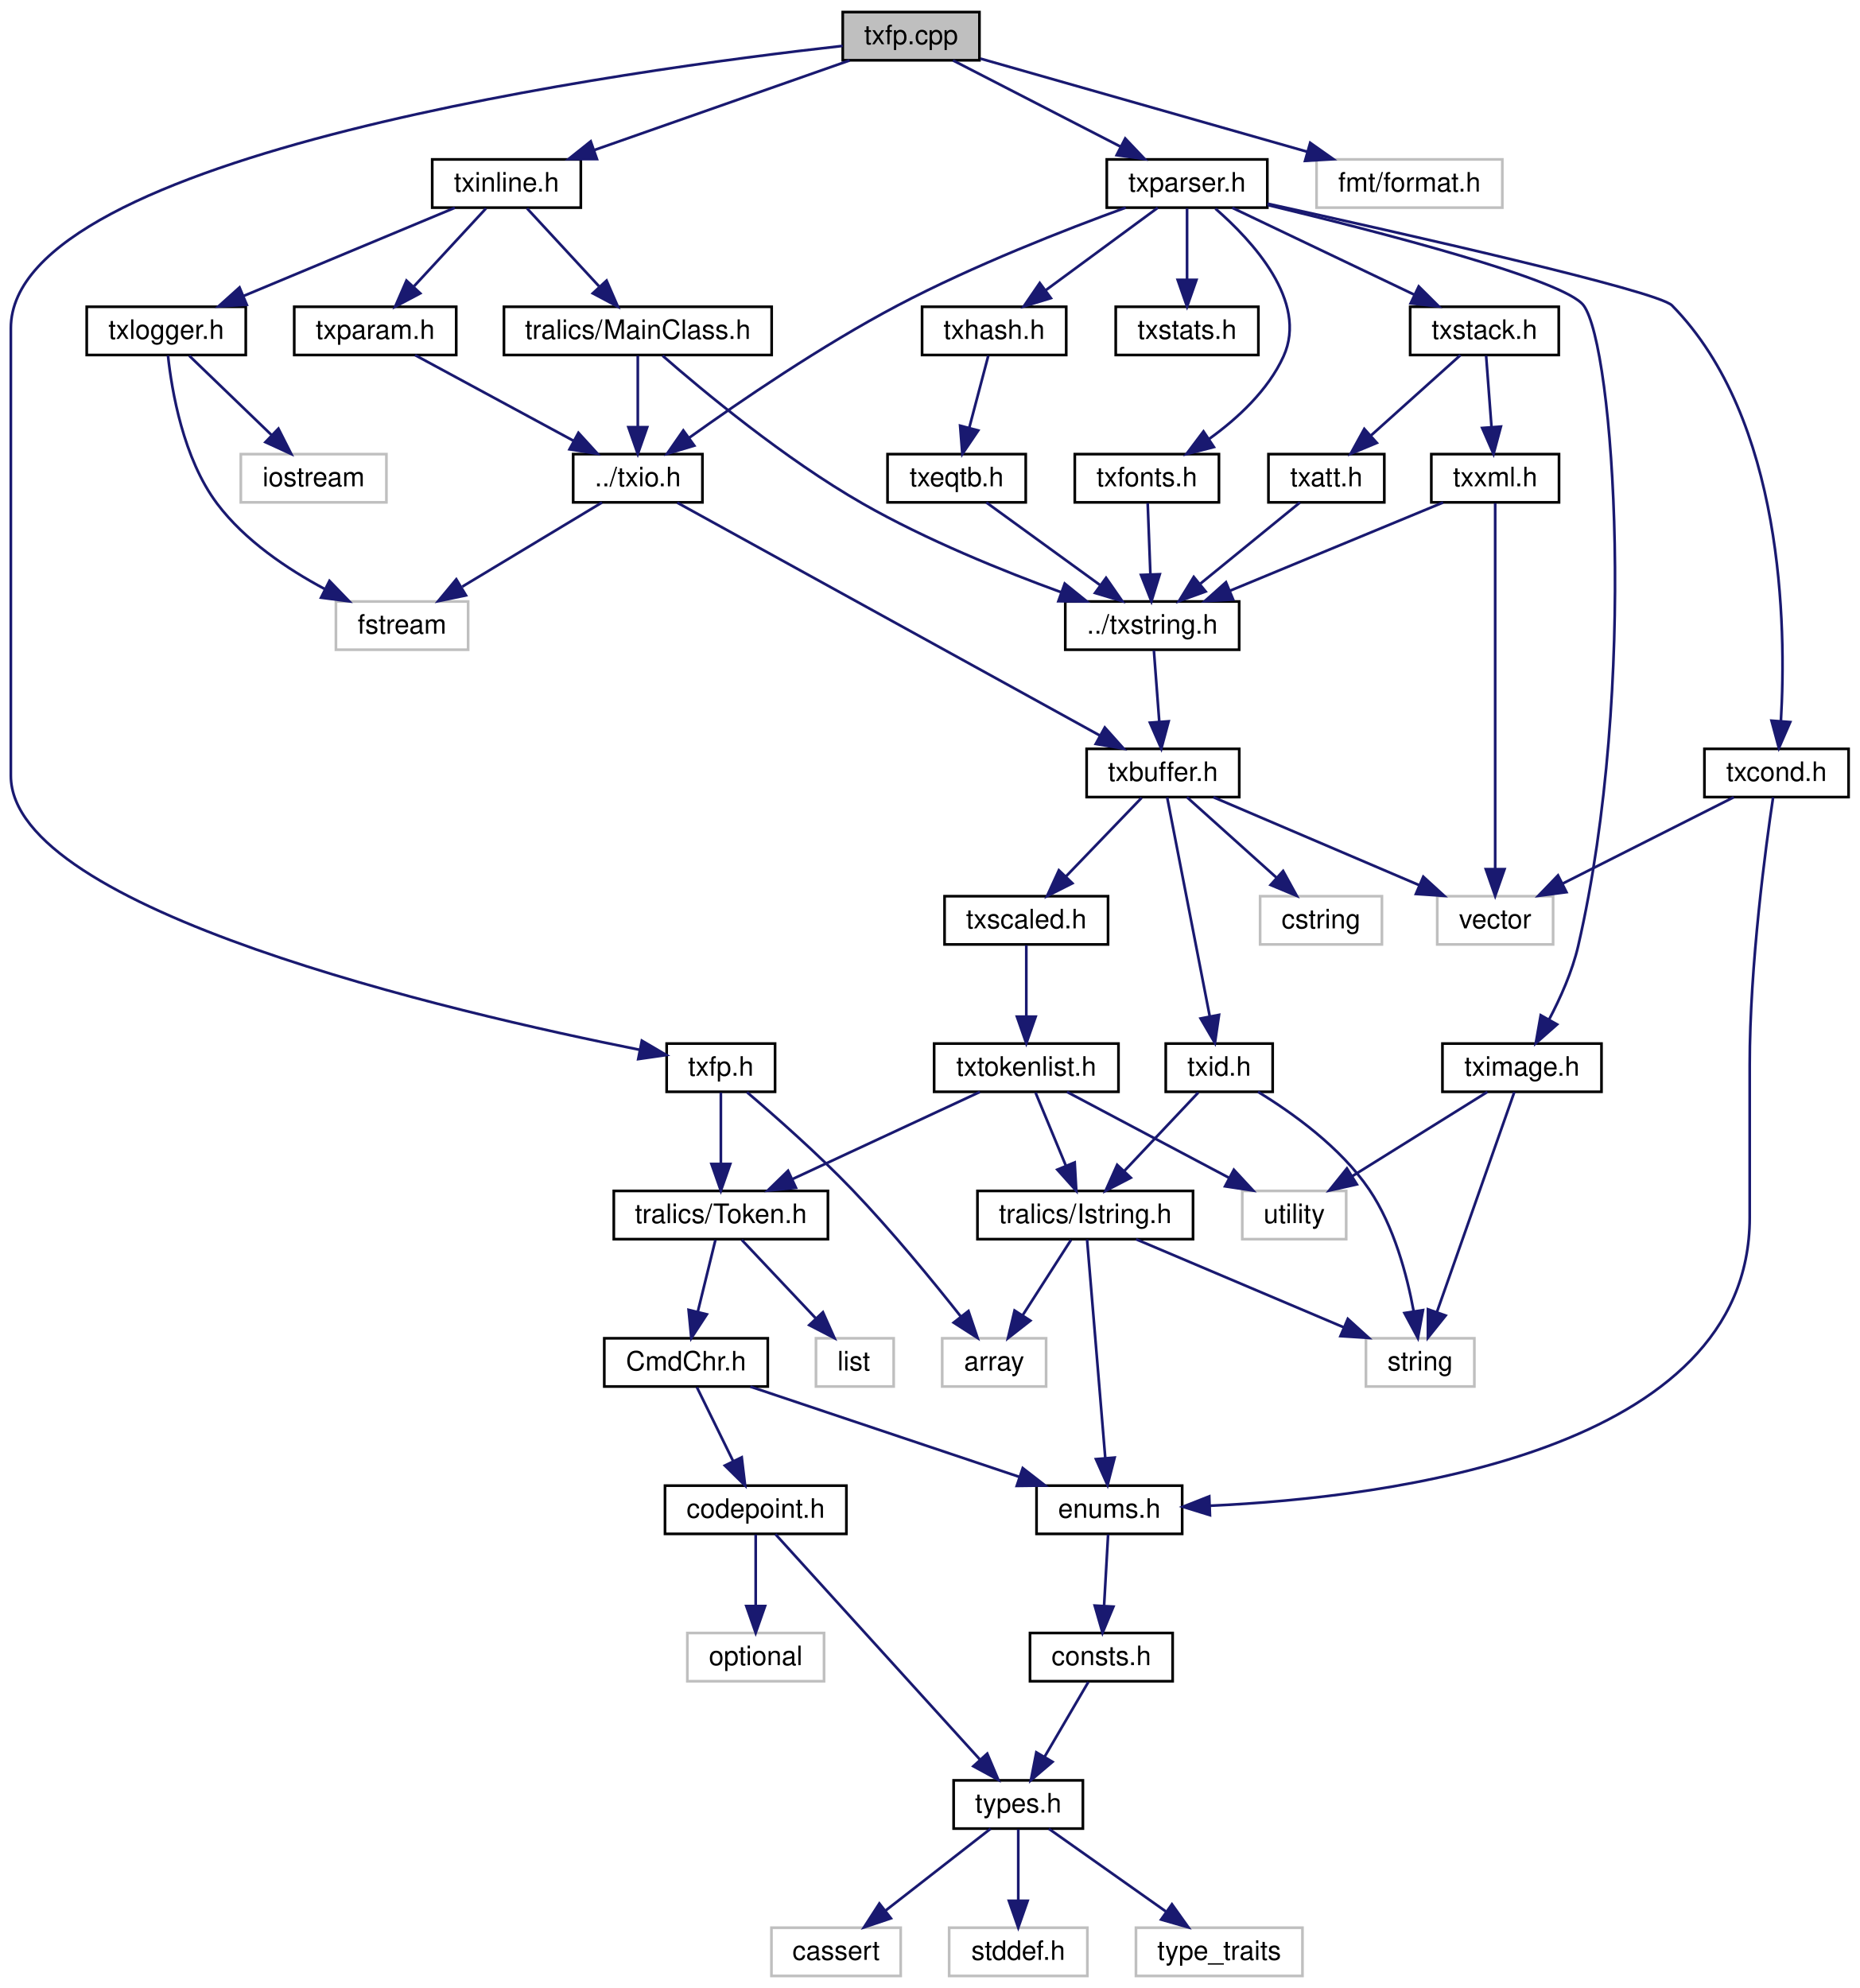
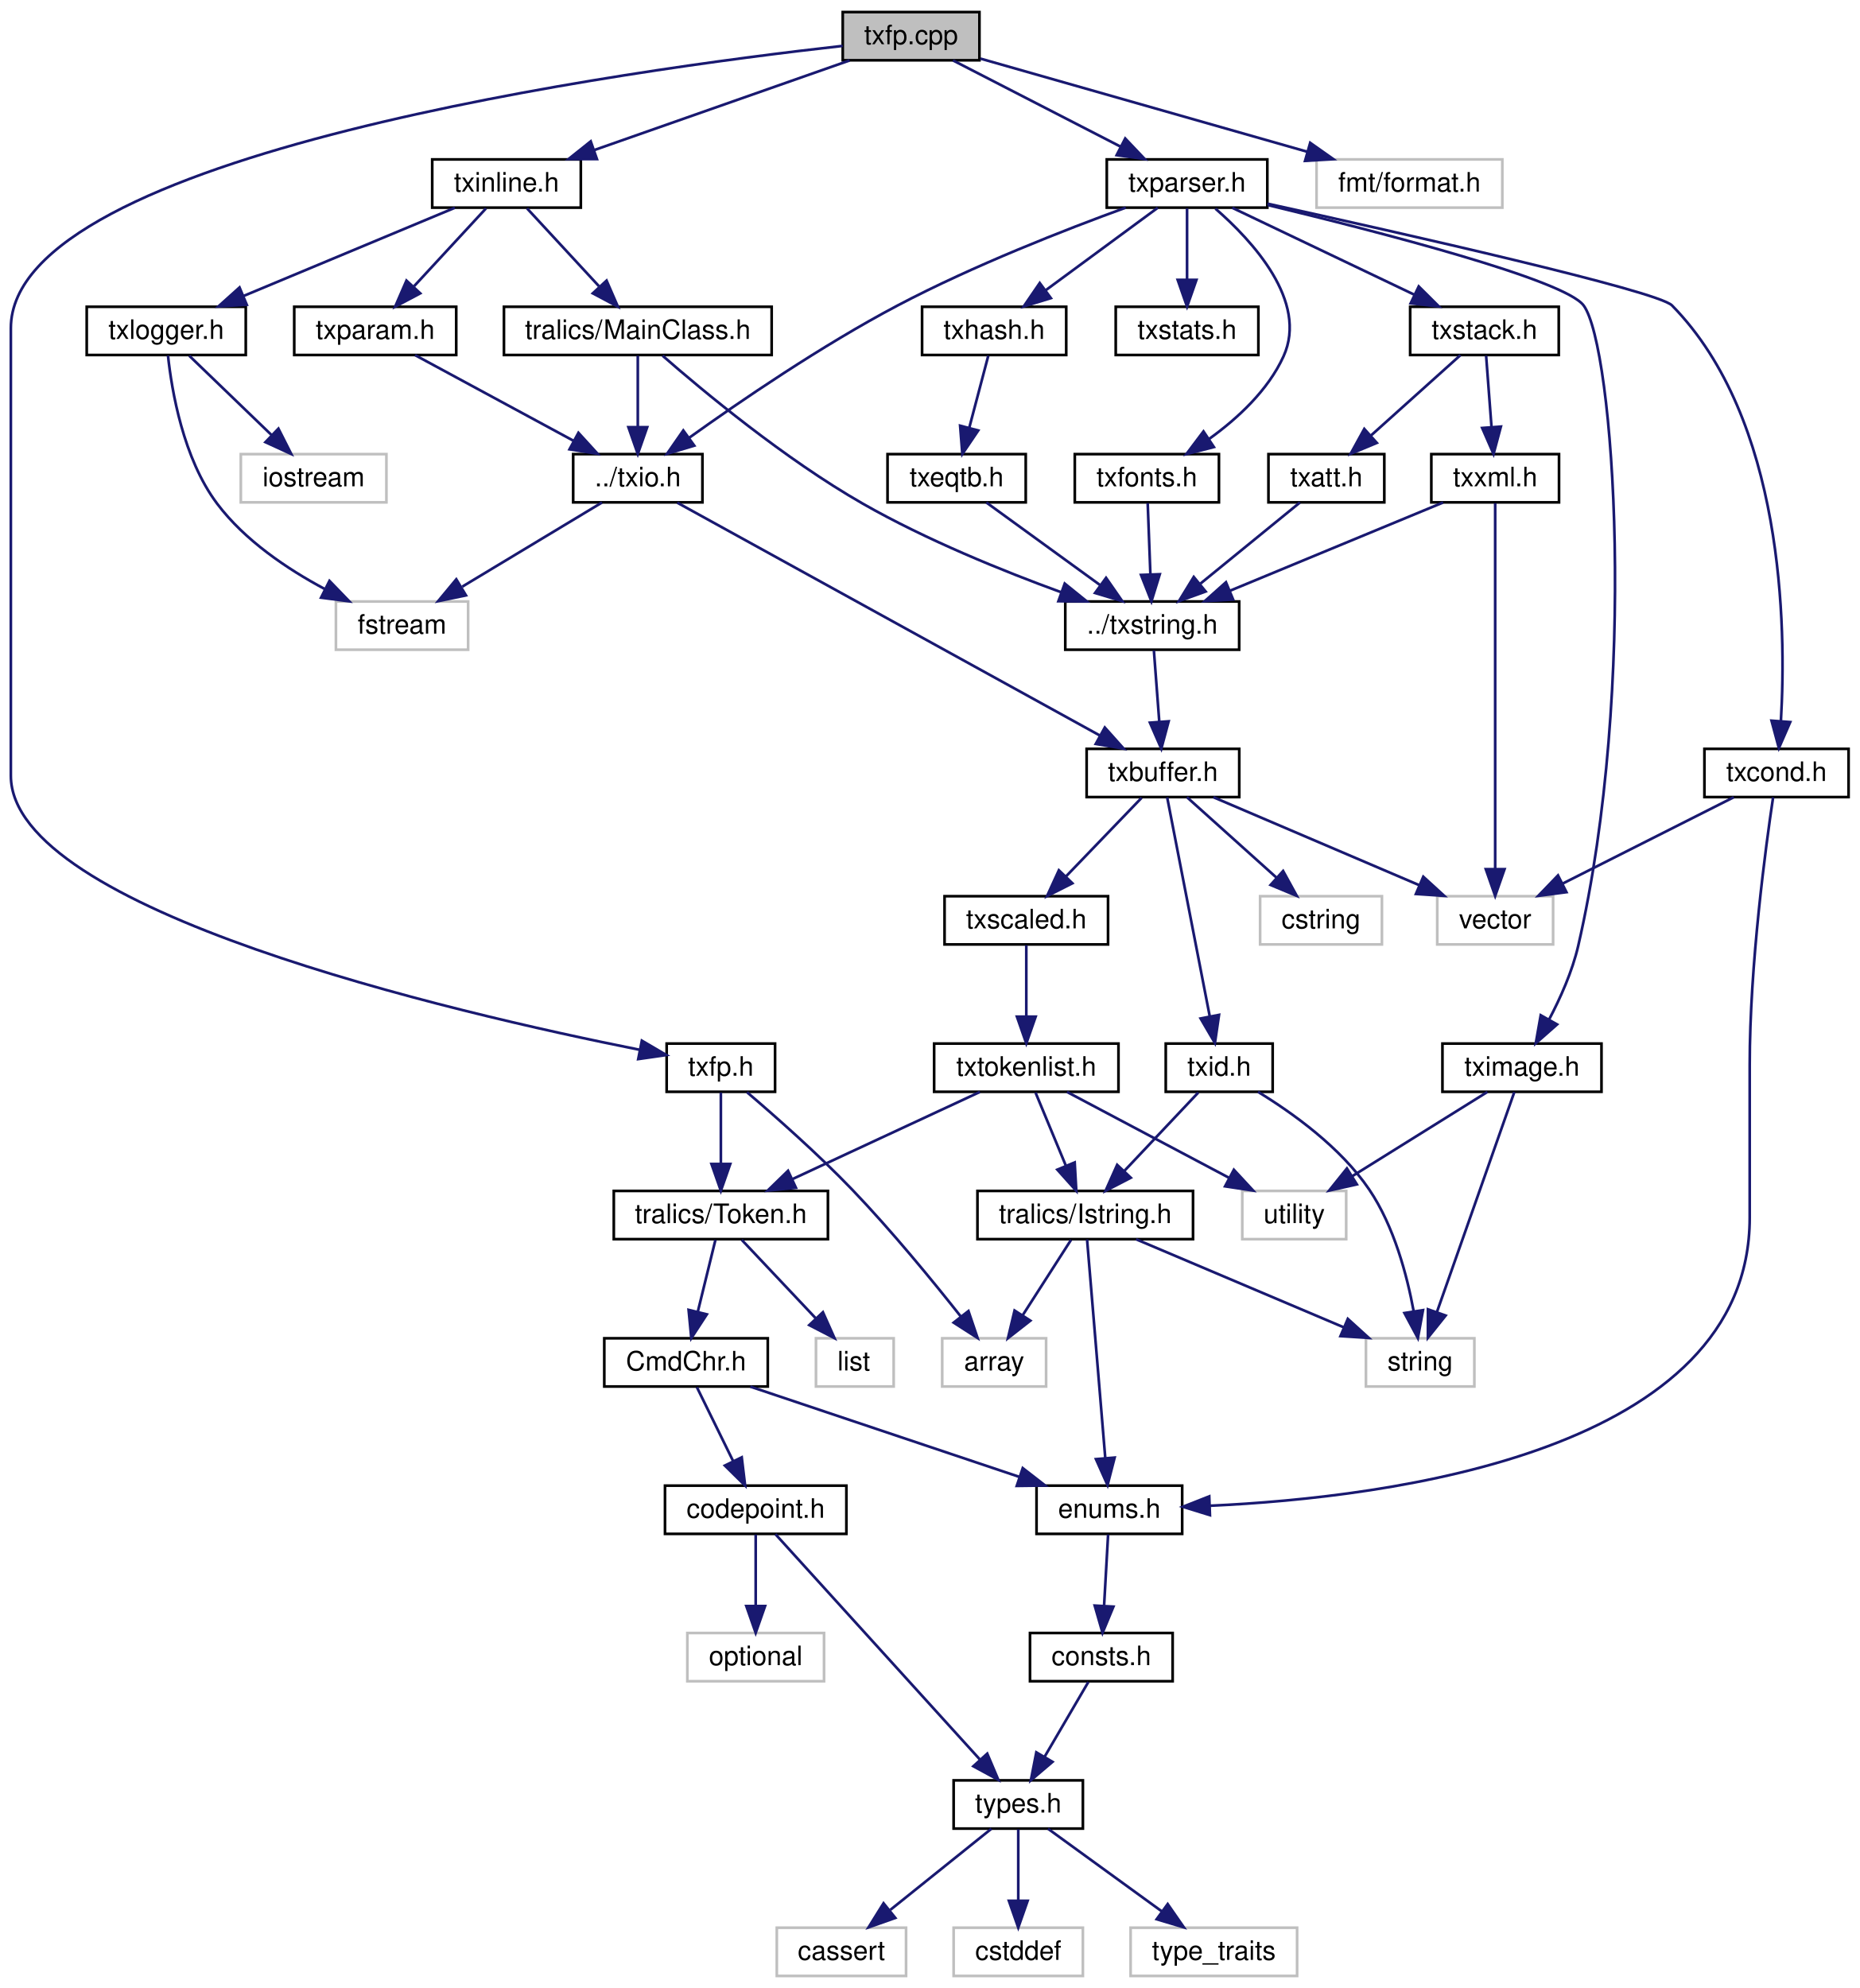
<svg xmlns="http://www.w3.org/2000/svg" xmlns:xlink="http://www.w3.org/1999/xlink" width="694pt" height="742pt" viewBox="0.00 0.00 693.90 742.00">
  <g id="graph0" class="graph" transform="scale(1 1) rotate(0) translate(4 738)">
    <g id="node1" class="node">
      <g id="a_node1">
        <a xlink:title=" ">
          <polygon fill="#bfbfbf" stroke="black" points="310.49,-715.5 310.49,-733.5 361.51,-733.5 361.51,-715.5 310.49,-715.5" />
          <text text-anchor="middle" x="336" y="-721.5" font-family="Helvetica,sans-Serif" font-size="10.00">txfp.cpp</text>
        </a>
      </g>
    </g>
    <g id="node2" class="node">
      <g id="a_node2">
        <a xlink:href="../../d0/de6/txfp_8h.html" target="_top" xlink:title=" ">
          <polygon fill="none" stroke="black" points="244.77,-330.5 244.77,-348.5 285.23,-348.5 285.23,-330.5 244.77,-330.5" />
          <text text-anchor="middle" x="265" y="-336.5" font-family="Helvetica,sans-Serif" font-size="10.00">txfp.h</text>
        </a>
      </g>
    </g>
    <g id="edge1" class="edge">
      <path fill="none" stroke="midnightblue" d="M310.47,-720.87C232.06,-712.11 0,-680.68 0,-615.5 0,-615.5 0,-615.5 0,-448.5 0,-398.29 165.2,-360.04 234.73,-346.17" />
      <polygon fill="midnightblue" stroke="midnightblue" points="235.51,-349.58 244.65,-344.22 234.16,-342.71 235.51,-349.58" />
    </g>
    <g id="node15" class="node">
      <g id="a_node15">
        <a xlink:href="../../d7/d79/txinline_8h.html" target="_top" xlink:title=" ">
          <polygon fill="none" stroke="black" points="157.27,-660.5 157.27,-678.5 212.73,-678.5 212.73,-660.5 157.27,-660.5" />
          <text text-anchor="middle" x="185" y="-666.5" font-family="Helvetica,sans-Serif" font-size="10.00">txinline.h</text>
        </a>
      </g>
    </g>
    <g id="edge15" class="edge">
      <path fill="none" stroke="midnightblue" d="M313.07,-715.45C287.68,-706.54 246.55,-692.1 217.77,-682" />
      <polygon fill="midnightblue" stroke="midnightblue" points="218.74,-678.63 208.15,-678.63 216.43,-685.24 218.74,-678.63" />
    </g>
    <g id="node32" class="node">
      <g id="a_node32">
        <a xlink:href="../../d2/d1b/txparser_8h.html" target="_top" xlink:title=" ">
          <polygon fill="none" stroke="black" points="409.04,-660.5 409.04,-678.5 468.96,-678.5 468.96,-660.5 409.04,-660.5" />
          <text text-anchor="middle" x="439" y="-666.5" font-family="Helvetica,sans-Serif" font-size="10.00">txparser.h</text>
        </a>
      </g>
    </g>
    <g id="edge40" class="edge">
      <path fill="none" stroke="midnightblue" d="M351.64,-715.45C368.28,-706.89 394.83,-693.23 414.3,-683.21" />
      <polygon fill="midnightblue" stroke="midnightblue" points="415.92,-686.31 423.21,-678.63 412.72,-680.09 415.92,-686.31" />
    </g>
    <g id="node42" class="node">
      <g id="a_node42">
        <a xlink:title=" ">
          <polygon fill="none" stroke="#bfbfbf" points="487.33,-660.5 487.33,-678.5 556.67,-678.5 556.67,-660.5 487.33,-660.5" />
          <text text-anchor="middle" x="522" y="-666.5" font-family="Helvetica,sans-Serif" font-size="10.00">fmt/format.h</text>
        </a>
      </g>
    </g>
    <g id="edge60" class="edge">
      <path fill="none" stroke="midnightblue" d="M361.86,-716.13C393.52,-707.11 447.41,-691.75 483.84,-681.37" />
      <polygon fill="midnightblue" stroke="midnightblue" points="484.96,-684.69 493.62,-678.59 483.04,-677.96 484.96,-684.69" />
    </g>
    <g id="node3" class="node">
      <g id="a_node3">
        <a xlink:href="../../dd/dcd/_token_8h.html" target="_top" xlink:title=" ">
          <polygon fill="none" stroke="black" points="225.04,-275.5 225.04,-293.5 304.96,-293.5 304.96,-275.5 225.04,-275.5" />
          <text text-anchor="middle" x="265" y="-281.5" font-family="Helvetica,sans-Serif" font-size="10.00">tralics/Token.h</text>
        </a>
      </g>
    </g>
    <g id="edge2" class="edge">
      <path fill="none" stroke="midnightblue" d="M265,-330.22C265,-323.18 265,-312.81 265,-303.83" />
      <polygon fill="midnightblue" stroke="midnightblue" points="268.5,-303.55 265,-293.55 261.5,-303.55 268.5,-303.55" />
    </g>
    <g id="node14" class="node">
      <g id="a_node14">
        <a xlink:title=" ">
          <polygon fill="none" stroke="#bfbfbf" points="347.61,-220.5 347.61,-238.5 386.39,-238.5 386.39,-220.5 347.61,-220.5" />
          <text text-anchor="middle" x="367" y="-226.5" font-family="Helvetica,sans-Serif" font-size="10.00">array</text>
        </a>
      </g>
    </g>
    <g id="edge14" class="edge">
      <path fill="none" stroke="midnightblue" d="M274.76,-330.34C284.91,-321.69 301.11,-307.44 314,-294 328.7,-278.67 344.1,-259.87 354.49,-246.71" />
      <polygon fill="midnightblue" stroke="midnightblue" points="357.41,-248.66 360.81,-238.62 351.89,-244.35 357.41,-248.66" />
    </g>
    <g id="node4" class="node">
      <g id="a_node4">
        <a xlink:href="../../d2/d68/_cmd_chr_8h.html" target="_top" xlink:title=" ">
          <polygon fill="none" stroke="black" points="221.49,-220.5 221.49,-238.5 282.51,-238.5 282.51,-220.5 221.49,-220.5" />
          <text text-anchor="middle" x="252" y="-226.5" font-family="Helvetica,sans-Serif" font-size="10.00">CmdChr.h</text>
        </a>
      </g>
    </g>
    <g id="edge3" class="edge">
      <path fill="none" stroke="midnightblue" d="M262.97,-275.22C261.22,-268.1 258.64,-257.58 256.42,-248.53" />
      <polygon fill="midnightblue" stroke="midnightblue" points="259.76,-247.43 253.97,-238.55 252.96,-249.1 259.76,-247.43" />
    </g>
    <g id="node13" class="node">
      <g id="a_node13">
        <a xlink:title=" ">
          <polygon fill="none" stroke="#bfbfbf" points="300.5,-220.5 300.5,-238.5 329.5,-238.5 329.5,-220.5 300.5,-220.5" />
          <text text-anchor="middle" x="314.61" y="-226.5" font-family="Helvetica,sans-Serif" font-size="10.00">list</text>
        </a>
      </g>
    </g>
    <g id="edge13" class="edge">
      <path fill="none" stroke="midnightblue" d="M272.81,-275.22C280.19,-267.39 291.45,-255.46 300.48,-245.89" />
      <polygon fill="midnightblue" stroke="midnightblue" points="303.09,-248.23 307.41,-238.55 298,-243.42 303.09,-248.23" />
    </g>
    <g id="node5" class="node">
      <g id="a_node5">
        <a xlink:href="../../d8/d47/codepoint_8h.html" target="_top" xlink:title=" ">
          <polygon fill="none" stroke="black" points="244.15,-165.5 244.15,-183.5 311.85,-183.5 311.85,-165.5 244.15,-165.5" />
          <text text-anchor="middle" x="278" y="-171.5" font-family="Helvetica,sans-Serif" font-size="10.00">codepoint.h</text>
        </a>
      </g>
    </g>
    <g id="edge4" class="edge">
      <path fill="none" stroke="midnightblue" d="M256.06,-220.22C259.67,-212.86 265.06,-201.88 269.59,-192.64" />
      <polygon fill="midnightblue" stroke="midnightblue" points="272.79,-194.07 274.05,-183.55 266.5,-190.99 272.79,-194.07" />
    </g>
    <g id="node11" class="node">
      <g id="a_node11">
        <a xlink:href="../../d0/d0b/enums_8h.html" target="_top" xlink:title=" ">
          <polygon fill="none" stroke="black" points="382.82,-165.5 382.82,-183.5 437.18,-183.5 437.18,-165.5 382.82,-165.5" />
          <text text-anchor="middle" x="410" y="-171.5" font-family="Helvetica,sans-Serif" font-size="10.00">enums.h</text>
        </a>
      </g>
    </g>
    <g id="edge10" class="edge">
      <path fill="none" stroke="midnightblue" d="M276,-220.45C302.76,-211.47 346.23,-196.89 376.37,-186.78" />
      <polygon fill="midnightblue" stroke="midnightblue" points="377.67,-190.04 386.04,-183.54 375.44,-183.4 377.67,-190.04" />
    </g>
    <g id="node6" class="node">
      <g id="a_node6">
        <a xlink:href="../../d9/d49/types_8h.html" target="_top" xlink:title=" ">
          <polygon fill="none" stroke="black" points="351.88,-55.5 351.88,-73.5 400.12,-73.5 400.12,-55.5 351.88,-55.5" />
          <text text-anchor="middle" x="376" y="-61.5" font-family="Helvetica,sans-Serif" font-size="10.00">types.h</text>
        </a>
      </g>
    </g>
    <g id="edge5" class="edge">
      <path fill="none" stroke="midnightblue" d="M285.37,-165.38C301.54,-147.56 340.41,-104.72 361.61,-81.36" />
      <polygon fill="midnightblue" stroke="midnightblue" points="364.42,-83.47 368.55,-73.71 359.24,-78.77 364.42,-83.47" />
    </g>
    <g id="node10" class="node">
      <g id="a_node10">
        <a xlink:title=" ">
          <polygon fill="none" stroke="#bfbfbf" points="252.49,-110.5 252.49,-128.5 303.51,-128.5 303.51,-110.5 252.49,-110.5" />
          <text text-anchor="middle" x="278" y="-116.5" font-family="Helvetica,sans-Serif" font-size="10.00">optional</text>
        </a>
      </g>
    </g>
    <g id="edge9" class="edge">
      <path fill="none" stroke="midnightblue" d="M278,-165.22C278,-158.18 278,-147.81 278,-138.83" />
      <polygon fill="midnightblue" stroke="midnightblue" points="281.5,-138.55 278,-128.55 274.5,-138.55 281.5,-138.55" />
    </g>
    <g id="node7" class="node">
      <g id="a_node7">
        <a xlink:title=" ">
-           <polygon fill="none" stroke="#bfbfbf" points="283.88,-0.5 283.88,-18.5 332.12,-18.5 332.12,-0.5 283.88,-0.5" />
-           <text text-anchor="middle" x="308" y="-6.5" font-family="Helvetica,sans-Serif" font-size="10.00">cassert</text>
+           <polygon fill="none" stroke="#bfbfbf" points="285.88,-0.5 285.88,-18.5 334.12,-18.5 334.12,-0.5 285.88,-0.5" />
+           <text text-anchor="middle" x="310" y="-6.5" font-family="Helvetica,sans-Serif" font-size="10.00">cassert</text>
        </a>
      </g>
    </g>
    <g id="edge6" class="edge">
-       <path fill="none" stroke="midnightblue" d="M365.67,-55.45C355.29,-47.36 339.05,-34.7 326.45,-24.88" />
-       <polygon fill="midnightblue" stroke="midnightblue" points="328.46,-22.01 318.42,-18.63 324.16,-27.53 328.46,-22.01" />
+       <path fill="none" stroke="midnightblue" d="M365.98,-55.45C355.99,-47.43 340.44,-34.95 328.26,-25.17" />
+       <polygon fill="midnightblue" stroke="midnightblue" points="330.11,-22.16 320.12,-18.63 325.72,-27.62 330.11,-22.16" />
    </g>
    <g id="node8" class="node">
      <g id="a_node8">
        <a xlink:title=" ">
-           <polygon fill="none" stroke="#bfbfbf" points="350.21,-0.5 350.21,-18.5 401.79,-18.5 401.79,-0.5 350.21,-0.5" />
-           <text text-anchor="middle" x="376" y="-6.5" font-family="Helvetica,sans-Serif" font-size="10.00">stddef.h</text>
+           <polygon fill="none" stroke="#bfbfbf" points="351.88,-0.5 351.88,-18.5 400.12,-18.5 400.12,-0.5 351.88,-0.5" />
+           <text text-anchor="middle" x="376" y="-6.5" font-family="Helvetica,sans-Serif" font-size="10.00">cstddef</text>
        </a>
      </g>
    </g>
    <g id="edge7" class="edge">
      <path fill="none" stroke="midnightblue" d="M376,-55.22C376,-48.18 376,-37.81 376,-28.83" />
      <polygon fill="midnightblue" stroke="midnightblue" points="379.5,-28.55 376,-18.55 372.5,-28.55 379.5,-28.55" />
    </g>
    <g id="node9" class="node">
      <g id="a_node9">
        <a xlink:title=" ">
-           <polygon fill="none" stroke="#bfbfbf" points="419.93,-0.5 419.93,-18.5 482.07,-18.5 482.07,-0.5 419.93,-0.5" />
-           <text text-anchor="middle" x="451" y="-6.5" font-family="Helvetica,sans-Serif" font-size="10.00">type_traits</text>
+           <polygon fill="none" stroke="#bfbfbf" points="417.93,-0.5 417.93,-18.5 480.07,-18.5 480.07,-0.5 417.93,-0.5" />
+           <text text-anchor="middle" x="449" y="-6.5" font-family="Helvetica,sans-Serif" font-size="10.00">type_traits</text>
        </a>
      </g>
    </g>
    <g id="edge8" class="edge">
-       <path fill="none" stroke="midnightblue" d="M387.39,-55.45C398.95,-47.28 417.09,-34.46 431.05,-24.6" />
-       <polygon fill="midnightblue" stroke="midnightblue" points="433.36,-27.25 439.5,-18.63 429.32,-21.54 433.36,-27.25" />
+       <path fill="none" stroke="midnightblue" d="M387.09,-55.45C398.34,-47.28 416,-34.46 429.58,-24.6" />
+       <polygon fill="midnightblue" stroke="midnightblue" points="431.77,-27.33 437.81,-18.63 427.66,-21.67 431.77,-27.33" />
    </g>
    <g id="node12" class="node">
      <g id="a_node12">
        <a xlink:href="../../d8/db5/consts_8h.html" target="_top" xlink:title=" ">
          <polygon fill="none" stroke="black" points="380.38,-110.5 380.38,-128.5 433.62,-128.5 433.62,-110.5 380.38,-110.5" />
          <text text-anchor="middle" x="407" y="-116.5" font-family="Helvetica,sans-Serif" font-size="10.00">consts.h</text>
        </a>
      </g>
    </g>
    <g id="edge11" class="edge">
      <path fill="none" stroke="midnightblue" d="M409.53,-165.22C409.13,-158.18 408.55,-147.81 408.04,-138.83" />
      <polygon fill="midnightblue" stroke="midnightblue" points="411.52,-138.34 407.46,-128.55 404.53,-138.73 411.52,-138.34" />
    </g>
    <g id="edge12" class="edge">
      <path fill="none" stroke="midnightblue" d="M402.16,-110.22C397.81,-102.79 391.29,-91.65 385.85,-82.34" />
      <polygon fill="midnightblue" stroke="midnightblue" points="388.78,-80.41 380.71,-73.55 382.74,-83.95 388.78,-80.41" />
    </g>
    <g id="node16" class="node">
      <g id="a_node16">
        <a xlink:href="../../d4/de9/_main_class_8h.html" target="_top" xlink:title=" ">
          <polygon fill="none" stroke="black" points="184.04,-605.5 184.04,-623.5 283.96,-623.5 283.96,-605.5 184.04,-605.5" />
          <text text-anchor="middle" x="234" y="-611.5" font-family="Helvetica,sans-Serif" font-size="10.00">tralics/MainClass.h</text>
        </a>
      </g>
    </g>
    <g id="edge16" class="edge">
      <path fill="none" stroke="midnightblue" d="M192.66,-660.22C199.82,-652.47 210.7,-640.7 219.5,-631.18" />
      <polygon fill="midnightblue" stroke="midnightblue" points="222.34,-633.27 226.56,-623.55 217.2,-628.52 222.34,-633.27" />
    </g>
    <g id="node29" class="node">
      <g id="a_node29">
        <a xlink:href="../../d2/d06/txlogger_8h.html" target="_top" xlink:title=" ">
          <polygon fill="none" stroke="black" points="28.32,-605.5 28.32,-623.5 87.68,-623.5 87.68,-605.5 28.32,-605.5" />
          <text text-anchor="middle" x="58" y="-611.5" font-family="Helvetica,sans-Serif" font-size="10.00">txlogger.h</text>
        </a>
      </g>
    </g>
    <g id="edge35" class="edge">
      <path fill="none" stroke="midnightblue" d="M165.71,-660.45C144.73,-651.7 110.97,-637.61 86.84,-627.53" />
      <polygon fill="midnightblue" stroke="midnightblue" points="88.05,-624.25 77.47,-623.63 85.35,-630.71 88.05,-624.25" />
    </g>
    <g id="node31" class="node">
      <g id="a_node31">
        <a xlink:href="../../d5/d08/txparam_8h.html" target="_top" xlink:title=" ">
          <polygon fill="none" stroke="black" points="105.77,-605.5 105.77,-623.5 166.23,-623.5 166.23,-605.5 105.77,-605.5" />
          <text text-anchor="middle" x="136" y="-611.5" font-family="Helvetica,sans-Serif" font-size="10.00">txparam.h</text>
        </a>
      </g>
    </g>
    <g id="edge38" class="edge">
      <path fill="none" stroke="midnightblue" d="M177.34,-660.22C170.18,-652.47 159.3,-640.7 150.5,-631.18" />
      <polygon fill="midnightblue" stroke="midnightblue" points="152.8,-628.52 143.44,-623.55 147.66,-633.27 152.8,-628.52" />
    </g>
    <g id="node17" class="node">
      <g id="a_node17">
        <a xlink:href="../../de/d29/txio_8h.html" target="_top" xlink:title=" ">
          <polygon fill="none" stroke="black" points="209.88,-550.5 209.88,-568.5 258.12,-568.5 258.12,-550.5 209.88,-550.5" />
          <text text-anchor="middle" x="234" y="-556.5" font-family="Helvetica,sans-Serif" font-size="10.00">../txio.h</text>
        </a>
      </g>
    </g>
    <g id="edge17" class="edge">
      <path fill="none" stroke="midnightblue" d="M234,-605.22C234,-598.18 234,-587.81 234,-578.83" />
      <polygon fill="midnightblue" stroke="midnightblue" points="237.5,-578.55 234,-568.55 230.5,-578.55 237.5,-578.55" />
    </g>
    <g id="node28" class="node">
      <g id="a_node28">
        <a xlink:href="../../dc/def/txstring_8h.html" target="_top" xlink:title=" ">
          <polygon fill="none" stroke="black" points="393.55,-495.5 393.55,-513.5 458.45,-513.5 458.45,-495.5 393.55,-495.5" />
          <text text-anchor="middle" x="426" y="-501.5" font-family="Helvetica,sans-Serif" font-size="10.00">../txstring.h</text>
        </a>
      </g>
    </g>
    <g id="edge33" class="edge">
      <path fill="none" stroke="midnightblue" d="M243.27,-605.22C258.18,-592.19 288.79,-566.69 318,-550 341.67,-536.48 370.26,-524.89 392.07,-516.93" />
      <polygon fill="midnightblue" stroke="midnightblue" points="393.34,-520.19 401.58,-513.53 390.98,-513.6 393.34,-520.19" />
    </g>
    <g id="node18" class="node">
      <g id="a_node18">
        <a xlink:href="../../dd/d74/txbuffer_8h.html" target="_top" xlink:title=" ">
          <polygon fill="none" stroke="black" points="401.52,-440.5 401.52,-458.5 458.48,-458.5 458.48,-440.5 401.52,-440.5" />
          <text text-anchor="middle" x="430" y="-446.5" font-family="Helvetica,sans-Serif" font-size="10.00">txbuffer.h</text>
        </a>
      </g>
    </g>
    <g id="edge18" class="edge">
      <path fill="none" stroke="midnightblue" d="M248.73,-550.38C282.44,-531.81 365.43,-486.08 406.38,-463.52" />
      <polygon fill="midnightblue" stroke="midnightblue" points="408.3,-466.46 415.36,-458.56 404.92,-460.33 408.3,-466.46" />
    </g>
    <g id="node27" class="node">
      <g id="a_node27">
        <a xlink:title=" ">
          <polygon fill="none" stroke="#bfbfbf" points="121.33,-495.5 121.33,-513.5 170.67,-513.5 170.67,-495.5 121.33,-495.5" />
          <text text-anchor="middle" x="146" y="-501.5" font-family="Helvetica,sans-Serif" font-size="10.00">fstream</text>
        </a>
      </g>
    </g>
    <g id="edge32" class="edge">
      <path fill="none" stroke="midnightblue" d="M220.63,-550.45C206.81,-542.12 184.97,-528.97 168.48,-519.04" />
      <polygon fill="midnightblue" stroke="midnightblue" points="169.86,-515.79 159.49,-513.63 166.25,-521.78 169.86,-515.79" />
    </g>
    <g id="node19" class="node">
      <g id="a_node19">
        <a xlink:href="../../d1/d9e/txid_8h.html" target="_top" xlink:title=" ">
          <polygon fill="none" stroke="black" points="431.05,-330.5 431.05,-348.5 470.95,-348.5 470.95,-330.5 431.05,-330.5" />
          <text text-anchor="middle" x="451" y="-336.5" font-family="Helvetica,sans-Serif" font-size="10.00">txid.h</text>
        </a>
      </g>
    </g>
    <g id="edge19" class="edge">
      <path fill="none" stroke="midnightblue" d="M431.58,-440.38C434.94,-423.1 442.87,-382.33 447.49,-358.56" />
      <polygon fill="midnightblue" stroke="midnightblue" points="450.93,-359.2 449.4,-348.71 444.06,-357.86 450.93,-359.2" />
    </g>
    <g id="node22" class="node">
      <g id="a_node22">
        <a xlink:href="../../d9/d18/txscaled_8h.html" target="_top" xlink:title=" ">
          <polygon fill="none" stroke="black" points="348.49,-385.5 348.49,-403.5 409.51,-403.5 409.51,-385.5 348.49,-385.5" />
          <text text-anchor="middle" x="379" y="-391.5" font-family="Helvetica,sans-Serif" font-size="10.00">txscaled.h</text>
        </a>
      </g>
    </g>
    <g id="edge25" class="edge">
      <path fill="none" stroke="midnightblue" d="M422.03,-440.22C414.5,-432.39 403.02,-420.46 393.81,-410.89" />
      <polygon fill="midnightblue" stroke="midnightblue" points="396.2,-408.33 386.75,-403.55 391.16,-413.18 396.2,-408.33" />
    </g>
    <g id="node25" class="node">
      <g id="a_node25">
        <a xlink:title=" ">
          <polygon fill="none" stroke="#bfbfbf" points="466.27,-385.5 466.27,-403.5 511.73,-403.5 511.73,-385.5 466.27,-385.5" />
          <text text-anchor="middle" x="489" y="-391.5" font-family="Helvetica,sans-Serif" font-size="10.00">cstring</text>
        </a>
      </g>
    </g>
    <g id="edge30" class="edge">
      <path fill="none" stroke="midnightblue" d="M438.96,-440.45C447.8,-432.51 461.52,-420.19 472.36,-410.45" />
      <polygon fill="midnightblue" stroke="midnightblue" points="474.85,-412.91 479.95,-403.63 470.18,-407.7 474.85,-412.91" />
    </g>
    <g id="node26" class="node">
      <g id="a_node26">
        <a xlink:title=" ">
          <polygon fill="none" stroke="#bfbfbf" points="532.38,-385.5 532.38,-403.5 575.62,-403.5 575.62,-385.5 532.38,-385.5" />
          <text text-anchor="middle" x="554" y="-391.5" font-family="Helvetica,sans-Serif" font-size="10.00">vector</text>
        </a>
      </g>
    </g>
    <g id="edge31" class="edge">
      <path fill="none" stroke="midnightblue" d="M448.83,-440.45C469.23,-431.73 501.99,-417.73 525.53,-407.67" />
      <polygon fill="midnightblue" stroke="midnightblue" points="527.17,-410.77 534.99,-403.63 524.42,-404.34 527.17,-410.77" />
    </g>
    <g id="node20" class="node">
      <g id="a_node20">
        <a xlink:href="../../d5/daf/_istring_8h.html" target="_top" xlink:title=" ">
          <polygon fill="none" stroke="black" points="360.77,-275.5 360.77,-293.5 441.23,-293.5 441.23,-275.5 360.77,-275.5" />
          <text text-anchor="middle" x="401" y="-281.5" font-family="Helvetica,sans-Serif" font-size="10.00">tralics/Istring.h</text>
        </a>
      </g>
    </g>
    <g id="edge20" class="edge">
      <path fill="none" stroke="midnightblue" d="M443.19,-330.22C435.81,-322.39 424.55,-310.46 415.52,-300.89" />
      <polygon fill="midnightblue" stroke="midnightblue" points="418,-298.42 408.59,-293.55 412.91,-303.23 418,-298.42" />
    </g>
    <g id="node21" class="node">
      <g id="a_node21">
        <a xlink:title=" ">
          <polygon fill="none" stroke="#bfbfbf" points="505.77,-220.5 505.77,-238.5 546.23,-238.5 546.23,-220.5 505.77,-220.5" />
          <text text-anchor="middle" x="526" y="-226.5" font-family="Helvetica,sans-Serif" font-size="10.00">string</text>
        </a>
      </g>
    </g>
    <g id="edge24" class="edge">
      <path fill="none" stroke="midnightblue" d="M465.48,-330.48C478.19,-322.72 496.28,-309.84 507,-294 516.27,-280.3 521.12,-261.96 523.59,-248.52" />
      <polygon fill="midnightblue" stroke="midnightblue" points="527.06,-249 525.15,-238.58 520.14,-247.92 527.06,-249" />
    </g>
    <g id="edge21" class="edge">
      <path fill="none" stroke="midnightblue" d="M401.68,-275.38C403.11,-258.18 406.48,-217.7 408.47,-193.89" />
      <polygon fill="midnightblue" stroke="midnightblue" points="411.97,-193.97 409.32,-183.71 405,-193.39 411.97,-193.97" />
    </g>
    <g id="edge22" class="edge">
      <path fill="none" stroke="midnightblue" d="M395.69,-275.22C390.87,-267.71 383.62,-256.41 377.62,-247.05" />
      <polygon fill="midnightblue" stroke="midnightblue" points="380.51,-245.08 372.16,-238.55 374.62,-248.86 380.51,-245.08" />
    </g>
    <g id="edge23" class="edge">
      <path fill="none" stroke="midnightblue" d="M419.98,-275.45C440.63,-266.7 473.86,-252.61 497.62,-242.53" />
      <polygon fill="midnightblue" stroke="midnightblue" points="499,-245.75 506.84,-238.63 496.26,-239.31 499,-245.75" />
    </g>
    <g id="node23" class="node">
      <g id="a_node23">
        <a xlink:href="../../dc/d91/txtokenlist_8h.html" target="_top" xlink:title=" ">
          <polygon fill="none" stroke="black" points="344.6,-330.5 344.6,-348.5 413.4,-348.5 413.4,-330.5 344.6,-330.5" />
          <text text-anchor="middle" x="379" y="-336.5" font-family="Helvetica,sans-Serif" font-size="10.00">txtokenlist.h</text>
        </a>
      </g>
    </g>
    <g id="edge26" class="edge">
      <path fill="none" stroke="midnightblue" d="M379,-385.22C379,-378.18 379,-367.81 379,-358.83" />
      <polygon fill="midnightblue" stroke="midnightblue" points="382.5,-358.55 379,-348.55 375.5,-358.55 382.5,-358.55" />
    </g>
    <g id="edge28" class="edge">
      <path fill="none" stroke="midnightblue" d="M361.69,-330.45C343.1,-321.81 313.35,-307.98 291.76,-297.94" />
      <polygon fill="midnightblue" stroke="midnightblue" points="293.02,-294.67 282.48,-293.63 290.07,-301.01 293.02,-294.67" />
    </g>
    <g id="edge27" class="edge">
      <path fill="none" stroke="midnightblue" d="M382.44,-330.22C385.46,-322.94 389.95,-312.11 393.76,-302.93" />
      <polygon fill="midnightblue" stroke="midnightblue" points="397.06,-304.13 397.66,-293.55 390.59,-301.44 397.06,-304.13" />
    </g>
    <g id="node24" class="node">
      <g id="a_node24">
        <a xlink:title=" ">
          <polygon fill="none" stroke="#bfbfbf" points="459.61,-275.5 459.61,-293.5 498.39,-293.5 498.39,-275.5 459.61,-275.5" />
          <text text-anchor="middle" x="479" y="-281.5" font-family="Helvetica,sans-Serif" font-size="10.00">utility</text>
        </a>
      </g>
    </g>
    <g id="edge29" class="edge">
      <path fill="none" stroke="midnightblue" d="M394.19,-330.45C410.27,-321.93 435.88,-308.35 454.76,-298.35" />
      <polygon fill="midnightblue" stroke="midnightblue" points="456.47,-301.4 463.67,-293.63 453.19,-295.22 456.47,-301.4" />
    </g>
    <g id="edge34" class="edge">
      <path fill="none" stroke="midnightblue" d="M426.62,-495.22C427.16,-488.1 427.96,-477.58 428.64,-468.53" />
      <polygon fill="midnightblue" stroke="midnightblue" points="432.13,-468.78 429.39,-458.55 425.15,-468.26 432.13,-468.78" />
    </g>
    <g id="edge36" class="edge">
      <path fill="none" stroke="midnightblue" d="M58.65,-605.27C60.03,-592.33 64.28,-566.93 77,-550 87.3,-536.3 103.14,-525.65 117.06,-518.21" />
      <polygon fill="midnightblue" stroke="midnightblue" points="118.92,-521.19 126.29,-513.57 115.78,-514.93 118.92,-521.19" />
    </g>
    <g id="node30" class="node">
      <g id="a_node30">
        <a xlink:title=" ">
          <polygon fill="none" stroke="#bfbfbf" points="85.83,-550.5 85.83,-568.5 140.17,-568.5 140.17,-550.5 85.83,-550.5" />
          <text text-anchor="middle" x="113" y="-556.5" font-family="Helvetica,sans-Serif" font-size="10.00">iostream</text>
        </a>
      </g>
    </g>
    <g id="edge37" class="edge">
      <path fill="none" stroke="midnightblue" d="M66.59,-605.22C74.79,-597.32 87.34,-585.22 97.32,-575.61" />
      <polygon fill="midnightblue" stroke="midnightblue" points="99.87,-578.01 104.65,-568.55 95.02,-572.97 99.87,-578.01" />
    </g>
    <g id="edge39" class="edge">
      <path fill="none" stroke="midnightblue" d="M150.88,-605.45C166.57,-596.97 191.51,-583.48 209.99,-573.49" />
      <polygon fill="midnightblue" stroke="midnightblue" points="211.84,-576.46 218.98,-568.63 208.51,-570.3 211.84,-576.46" />
    </g>
    <g id="edge52" class="edge">
      <path fill="none" stroke="midnightblue" d="M416.1,-660.5C393.84,-652.39 359.34,-638.94 331,-624 302.72,-609.09 272.19,-588.23 253.09,-574.55" />
      <polygon fill="midnightblue" stroke="midnightblue" points="255.08,-571.67 244.93,-568.64 250.98,-577.34 255.08,-571.67" />
    </g>
    <g id="node33" class="node">
      <g id="a_node33">
        <a xlink:href="../../d3/d6b/txcond_8h.html" target="_top" xlink:title=" ">
          <polygon fill="none" stroke="black" points="632.1,-440.5 632.1,-458.5 685.9,-458.5 685.9,-440.5 632.1,-440.5" />
          <text text-anchor="middle" x="659" y="-446.5" font-family="Helvetica,sans-Serif" font-size="10.00">txcond.h</text>
        </a>
      </g>
    </g>
    <g id="edge41" class="edge">
      <path fill="none" stroke="midnightblue" d="M469,-661.99C519.05,-651 614.66,-629.45 620,-624 661.75,-581.41 662.7,-504.31 660.65,-469.03" />
      <polygon fill="midnightblue" stroke="midnightblue" points="664.12,-468.49 659.89,-458.78 657.14,-469.01 664.12,-468.49" />
    </g>
    <g id="node34" class="node">
      <g id="a_node34">
        <a xlink:href="../../d7/d4d/txfonts_8h.html" target="_top" xlink:title=" ">
          <polygon fill="none" stroke="black" points="397.1,-550.5 397.1,-568.5 450.9,-568.5 450.9,-550.5 397.1,-550.5" />
          <text text-anchor="middle" x="424" y="-556.5" font-family="Helvetica,sans-Serif" font-size="10.00">txfonts.h</text>
        </a>
      </g>
    </g>
    <g id="edge44" class="edge">
      <path fill="none" stroke="midnightblue" d="M449.59,-660.13C463.28,-648.21 484.34,-625.54 475,-605 469.23,-592.3 457.83,-581.8 447.28,-574.2" />
      <polygon fill="midnightblue" stroke="midnightblue" points="449.01,-571.15 438.75,-568.51 445.13,-576.98 449.01,-571.15" />
    </g>
    <g id="node35" class="node">
      <g id="a_node35">
        <a xlink:href="../../d7/d7e/txhash_8h.html" target="_top" xlink:title=" ">
          <polygon fill="none" stroke="black" points="340.1,-605.5 340.1,-623.5 393.9,-623.5 393.9,-605.5 340.1,-605.5" />
          <text text-anchor="middle" x="367" y="-611.5" font-family="Helvetica,sans-Serif" font-size="10.00">txhash.h</text>
        </a>
      </g>
    </g>
    <g id="edge46" class="edge">
      <path fill="none" stroke="midnightblue" d="M428.06,-660.45C416.96,-652.28 399.55,-639.46 386.15,-629.6" />
      <polygon fill="midnightblue" stroke="midnightblue" points="388.17,-626.73 378.04,-623.63 384.02,-632.37 388.17,-626.73" />
    </g>
    <g id="node37" class="node">
      <g id="a_node37">
        <a xlink:href="../../de/d7c/tximage_8h.html" target="_top" xlink:title=" ">
          <polygon fill="none" stroke="black" points="534.32,-330.5 534.32,-348.5 593.68,-348.5 593.68,-330.5 534.32,-330.5" />
          <text text-anchor="middle" x="564" y="-336.5" font-family="Helvetica,sans-Serif" font-size="10.00">tximage.h</text>
        </a>
      </g>
    </g>
    <g id="edge49" class="edge">
      <path fill="none" stroke="midnightblue" d="M469.17,-661.46C510.33,-651.55 579.84,-633.64 587,-624 598.36,-608.72 607.26,-481.6 585,-385 582.79,-375.41 578.32,-365.44 574.07,-357.38" />
      <polygon fill="midnightblue" stroke="midnightblue" points="577.11,-355.64 569.16,-348.64 571,-359.07 577.11,-355.64" />
    </g>
    <g id="node38" class="node">
      <g id="a_node38">
        <a xlink:href="../../dc/d65/txstack_8h.html" target="_top" xlink:title=" ">
          <polygon fill="none" stroke="black" points="522.27,-605.5 522.27,-623.5 577.73,-623.5 577.73,-605.5 522.27,-605.5" />
          <text text-anchor="middle" x="550" y="-611.5" font-family="Helvetica,sans-Serif" font-size="10.00">txstack.h</text>
        </a>
      </g>
    </g>
    <g id="edge53" class="edge">
      <path fill="none" stroke="midnightblue" d="M455.86,-660.45C473.95,-651.81 502.92,-637.98 523.95,-627.94" />
      <polygon fill="midnightblue" stroke="midnightblue" points="525.47,-631.09 532.98,-623.63 522.45,-624.78 525.47,-631.09" />
    </g>
    <g id="node41" class="node">
      <g id="a_node41">
        <a xlink:href="../../d8/d3d/txstats_8h.html" target="_top" xlink:title=" ">
          <polygon fill="none" stroke="black" points="412.38,-605.5 412.38,-623.5 465.62,-623.5 465.62,-605.5 412.38,-605.5" />
          <text text-anchor="middle" x="439" y="-611.5" font-family="Helvetica,sans-Serif" font-size="10.00">txstats.h</text>
        </a>
      </g>
    </g>
    <g id="edge59" class="edge">
      <path fill="none" stroke="midnightblue" d="M439,-660.22C439,-653.18 439,-642.81 439,-633.83" />
      <polygon fill="midnightblue" stroke="midnightblue" points="442.5,-633.55 439,-623.55 435.5,-633.55 442.5,-633.55" />
    </g>
    <g id="edge42" class="edge">
      <path fill="none" stroke="midnightblue" d="M657.73,-440.39C655.04,-422.45 649,-377.97 649,-340.5 649,-340.5 649,-340.5 649,-283.5 649,-196.19 514.92,-179.08 447.61,-176" />
      <polygon fill="midnightblue" stroke="midnightblue" points="447.54,-172.49 437.42,-175.61 447.28,-179.49 447.54,-172.49" />
    </g>
    <g id="edge43" class="edge">
      <path fill="none" stroke="midnightblue" d="M643.05,-440.45C626.09,-431.89 599.03,-418.23 579.18,-408.21" />
      <polygon fill="midnightblue" stroke="midnightblue" points="580.6,-405.01 570.1,-403.63 577.45,-411.26 580.6,-405.01" />
    </g>
    <g id="edge45" class="edge">
      <path fill="none" stroke="midnightblue" d="M424.31,-550.22C424.58,-543.18 424.97,-532.81 425.31,-523.83" />
      <polygon fill="midnightblue" stroke="midnightblue" points="428.82,-523.67 425.7,-513.55 421.82,-523.41 428.82,-523.67" />
    </g>
    <g id="node36" class="node">
      <g id="a_node36">
        <a xlink:href="../../d3/d01/txeqtb_8h.html" target="_top" xlink:title=" ">
          <polygon fill="none" stroke="black" points="327.21,-550.5 327.21,-568.5 378.79,-568.5 378.79,-550.5 327.21,-550.5" />
          <text text-anchor="middle" x="353" y="-556.5" font-family="Helvetica,sans-Serif" font-size="10.00">txeqtb.h</text>
        </a>
      </g>
    </g>
    <g id="edge47" class="edge">
      <path fill="none" stroke="midnightblue" d="M364.81,-605.22C362.91,-598.02 360.09,-587.35 357.68,-578.23" />
      <polygon fill="midnightblue" stroke="midnightblue" points="361.06,-577.32 355.13,-568.55 354.3,-579.11 361.06,-577.32" />
    </g>
    <g id="edge48" class="edge">
      <path fill="none" stroke="midnightblue" d="M364.09,-550.45C375.34,-542.28 393,-529.46 406.58,-519.6" />
      <polygon fill="midnightblue" stroke="midnightblue" points="408.77,-522.33 414.81,-513.63 404.66,-516.67 408.77,-522.33" />
    </g>
    <g id="edge50" class="edge">
      <path fill="none" stroke="midnightblue" d="M561.14,-330.38C555.04,-313.03 540.59,-271.96 532.24,-248.24" />
      <polygon fill="midnightblue" stroke="midnightblue" points="535.51,-246.98 528.89,-238.71 528.91,-249.31 535.51,-246.98" />
    </g>
    <g id="edge51" class="edge">
      <path fill="none" stroke="midnightblue" d="M551.09,-330.45C537.74,-322.12 516.64,-308.97 500.71,-299.04" />
      <polygon fill="midnightblue" stroke="midnightblue" points="502.37,-295.95 492.03,-293.63 498.66,-301.89 502.37,-295.95" />
    </g>
    <g id="node39" class="node">
      <g id="a_node39">
        <a xlink:href="../../d4/da4/txatt_8h.html" target="_top" xlink:title=" ">
          <polygon fill="none" stroke="black" points="469.38,-550.5 469.38,-568.5 512.62,-568.5 512.62,-550.5 469.38,-550.5" />
          <text text-anchor="middle" x="491" y="-556.5" font-family="Helvetica,sans-Serif" font-size="10.00">txatt.h</text>
        </a>
      </g>
    </g>
    <g id="edge54" class="edge">
      <path fill="none" stroke="midnightblue" d="M541.04,-605.45C532.2,-597.51 518.48,-585.19 507.64,-575.45" />
      <polygon fill="midnightblue" stroke="midnightblue" points="509.82,-572.7 500.05,-568.63 505.15,-577.91 509.82,-572.7" />
    </g>
    <g id="node40" class="node">
      <g id="a_node40">
        <a xlink:href="../../d1/d43/txxml_8h.html" target="_top" xlink:title=" ">
          <polygon fill="none" stroke="black" points="530.17,-550.5 530.17,-568.5 577.83,-568.5 577.83,-550.5 530.17,-550.5" />
          <text text-anchor="middle" x="554" y="-556.5" font-family="Helvetica,sans-Serif" font-size="10.00">txxml.h</text>
        </a>
      </g>
    </g>
    <g id="edge56" class="edge">
      <path fill="none" stroke="midnightblue" d="M550.62,-605.22C551.16,-598.1 551.96,-587.58 552.64,-578.53" />
      <polygon fill="midnightblue" stroke="midnightblue" points="556.13,-578.78 553.39,-568.55 549.15,-578.26 556.13,-578.78" />
    </g>
    <g id="edge55" class="edge">
      <path fill="none" stroke="midnightblue" d="M481.13,-550.45C471.3,-542.43 455.98,-529.95 443.99,-520.17" />
      <polygon fill="midnightblue" stroke="midnightblue" points="445.93,-517.23 435.97,-513.63 441.5,-522.66 445.93,-517.23" />
    </g>
    <g id="edge58" class="edge">
      <path fill="none" stroke="midnightblue" d="M554,-550.19C554,-525.01 554,-449.11 554,-413.86" />
      <polygon fill="midnightblue" stroke="midnightblue" points="557.5,-413.6 554,-403.6 550.5,-413.6 557.5,-413.6" />
    </g>
    <g id="edge57" class="edge">
      <path fill="none" stroke="midnightblue" d="M534.56,-550.45C513.41,-541.7 479.39,-527.61 455.06,-517.53" />
      <polygon fill="midnightblue" stroke="midnightblue" points="456.2,-514.22 445.62,-513.63 453.52,-520.68 456.2,-514.22" />
    </g>
  </g>
</svg>
